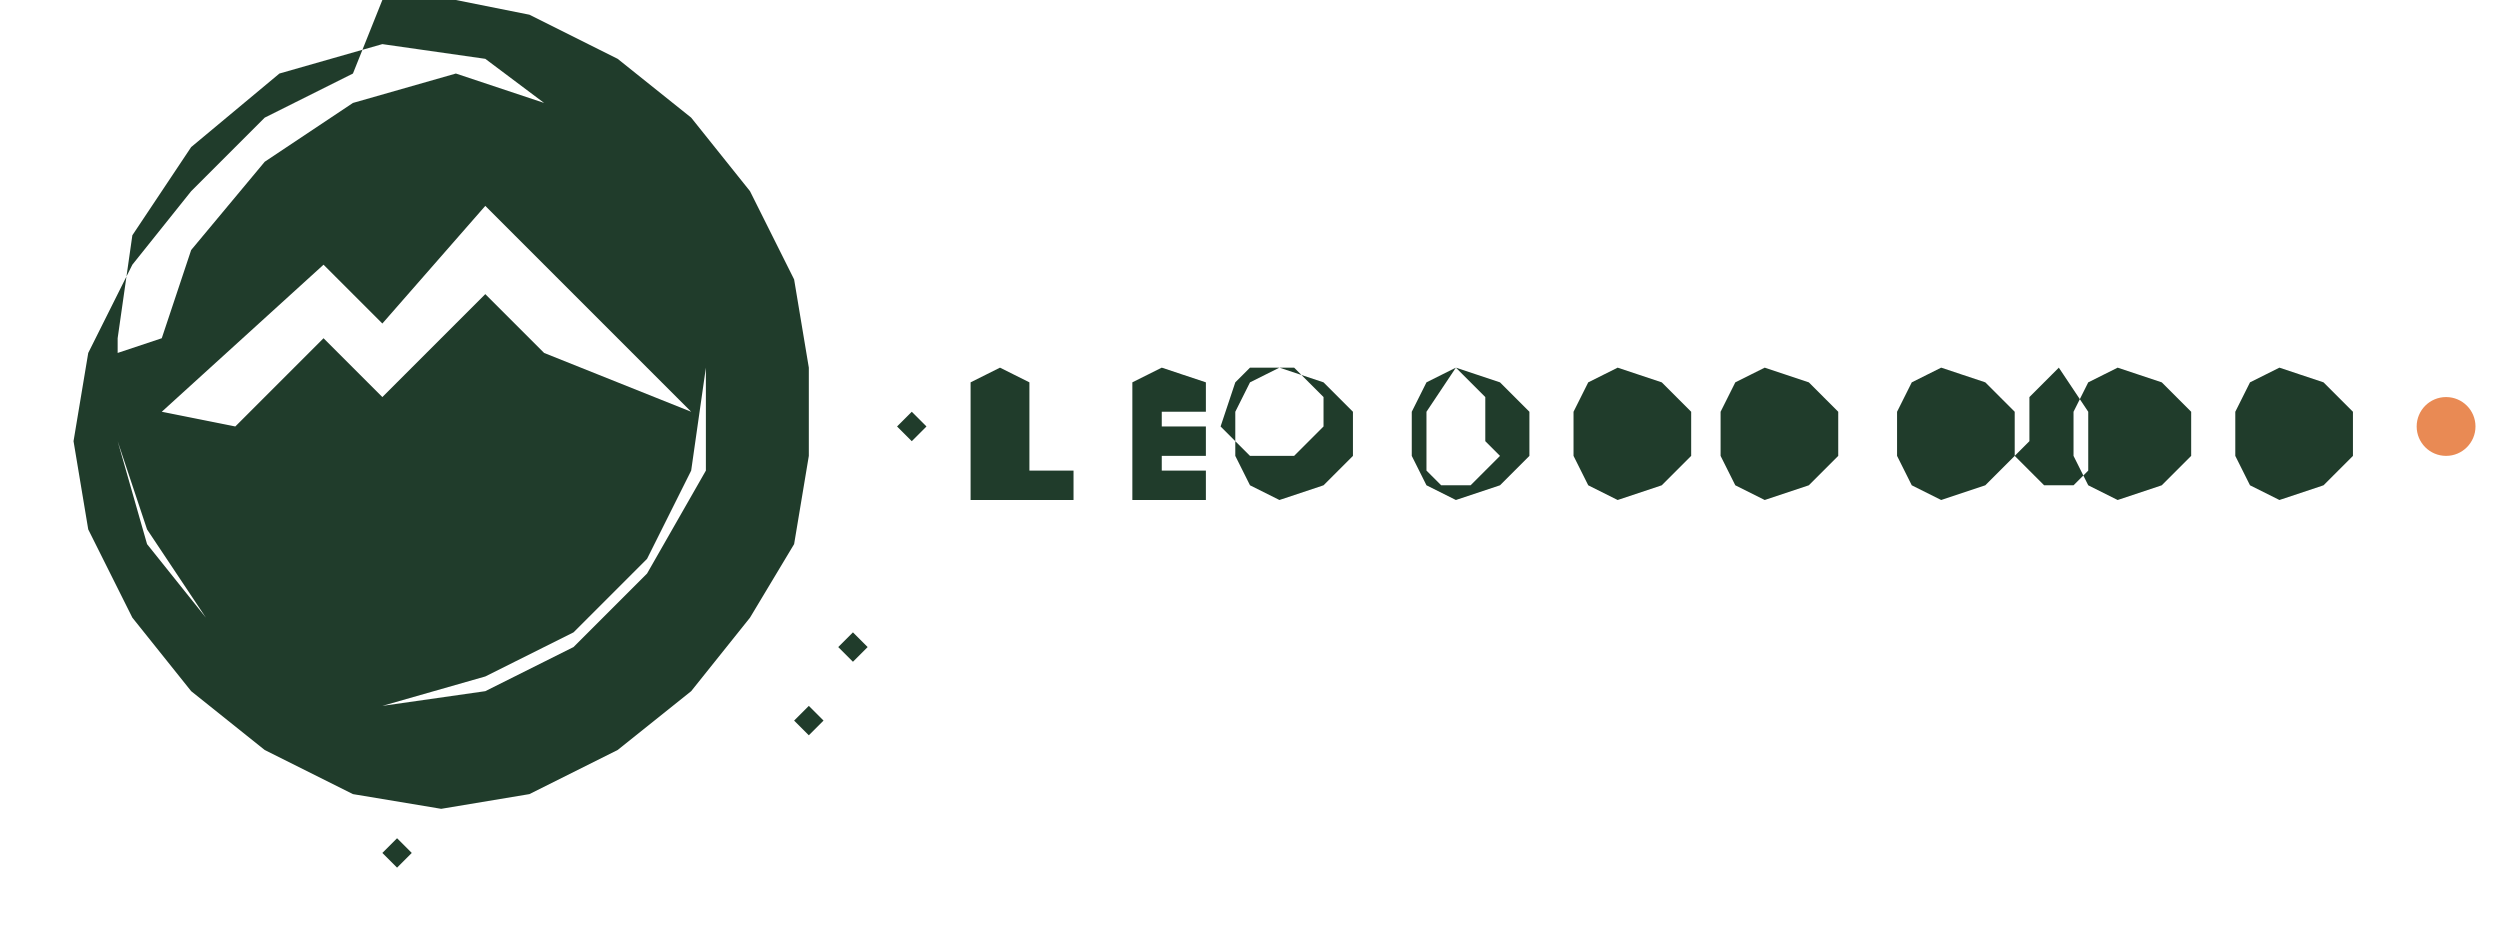
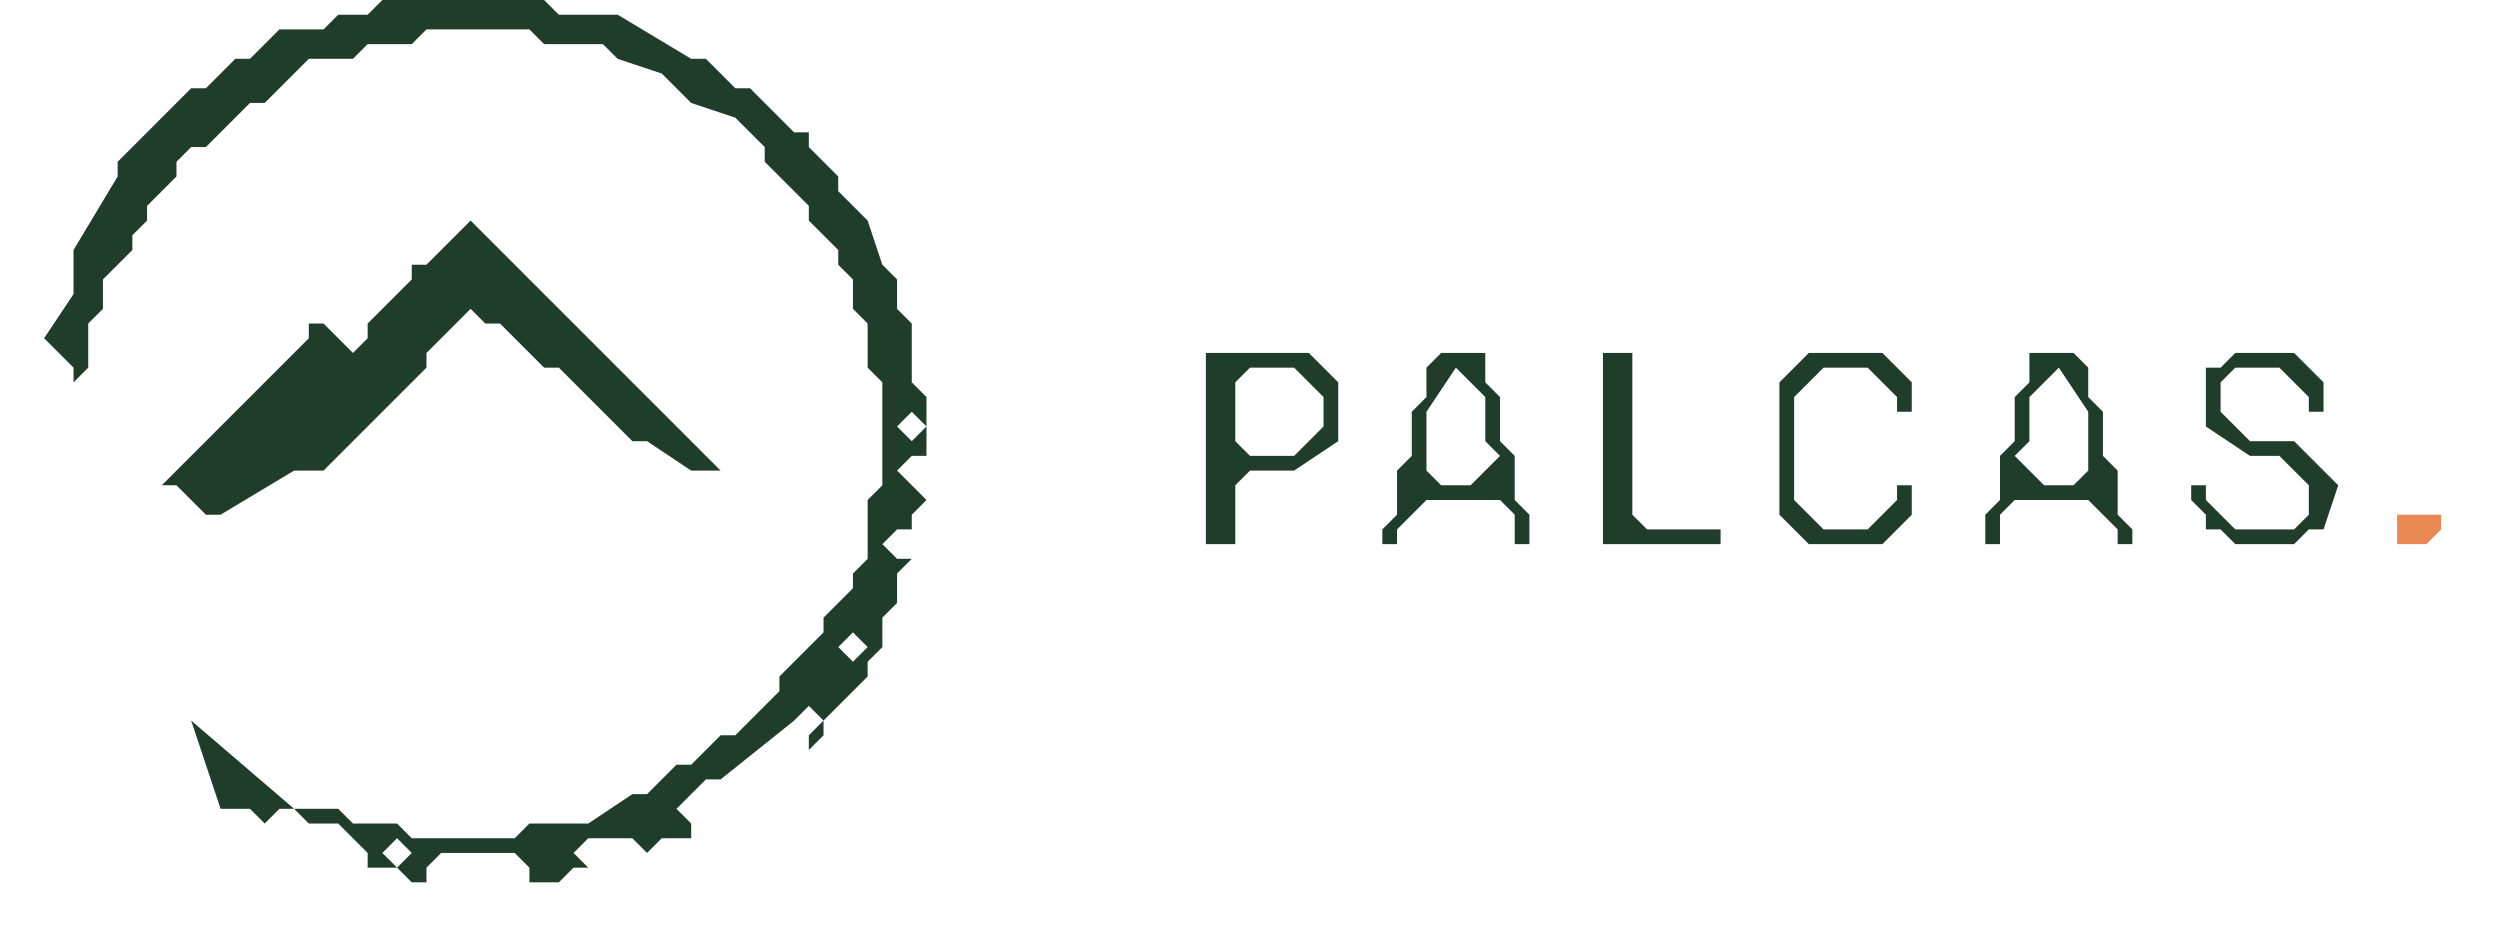
<svg xmlns="http://www.w3.org/2000/svg" viewBox="0 0 510 192" role="img" aria-labelledby="t">
-   <path fill="#203c2b" fill-rule="evenodd" d="M78,174 L81,171 L84,174 L81,177Z M162,147 L165,144 L168,147 L165,150Z M171,132 L174,129 L177,132 L174,135Z M183,87 L186,84 L189,87 L186,90Z M420,75 L426,84 L426,96 L423,99 L417,99 L411,93 L414,90 L414,81Z M297,75 L303,81 L303,90 L306,93 L300,99 L294,99 L291,96 L291,84Z M252,78 L255,75 L264,75 L270,81 L270,87 L264,93 L255,93 L249,87Z M78,0 L93,0 L108,3 L126,12 L141,24 L153,39 L162,57 L165,75 L165,93 L162,111 L153,126 L141,141 L126,153 L108,162 L90,165 L72,162 L54,153 L39,141 L27,126 L18,108 L15,90 L18,72 L27,54 L39,39 L54,24 L72,15Z M99,12 L78,9 L57,15 L39,30 L27,48 L24,69 L24,90 L30,111 L42,126 L60,138 L78,144 L99,141 L117,132 L132,117 L144,96 L144,75 L138,54 L126,36 L111,21Z M33,69 L39,51 L54,33 L72,21 L93,15 L111,21 L126,36 L138,54 L144,75 L141,96 L132,114 L117,129 L99,138 L78,144 L60,138 L42,126 L30,108 L24,90 L24,72Z M33,84 L66,54 L78,66 L99,42 L141,84 L111,72 L99,60 L78,81 L66,69 L48,87Z M198,78 L204,75 L210,78 L210,96 L219,96 L219,102 L198,102Z M231,78 L237,75 L246,78 L246,84 L237,84 L237,87 L246,87 L246,93 L237,93 L237,96 L246,96 L246,102 L231,102Z M255,78 L261,75 L270,78 L276,84 L276,93 L270,99 L261,102 L255,99 L252,93 L252,84Z M291,78 L297,75 L306,78 L312,84 L312,93 L306,99 L297,102 L291,99 L288,93 L288,84Z M324,78 L330,75 L339,78 L345,84 L345,93 L339,99 L330,102 L324,99 L321,93 L321,84Z M354,78 L360,75 L369,78 L375,84 L375,93 L369,99 L360,102 L354,99 L351,93 L351,84Z M390,78 L396,75 L405,78 L411,84 L411,93 L405,99 L396,102 L390,99 L387,93 L387,84Z M426,78 L432,75 L441,78 L447,84 L447,93 L441,99 L432,102 L426,99 L423,93 L423,84Z M459,78 L465,75 L474,78 L480,84 L480,93 L474,99 L465,102 L459,99 L456,93 L456,84Z" />
-   <path fill="#e98a54" d="M493 87a6 6 0 1 0 12 0a6 6 0 1 0 -12 0" />
+   <path fill="#203c2b" fill-rule="evenodd" d="M78,174 L81,171 L84,174 L81,177Z M162,147 L165,144 L168,147 L165,150Z M171,132 L174,129 L177,132 L174,135Z M183,87 L186,84 L189,87 L186,90Z M420,75 L426,84 L426,96 L423,99 L417,99 L411,93 L414,90 L414,81Z M297,75 L303,81 L303,90 L306,93 L300,99 L294,99 L291,96 L291,84Z M252,78 L255,75 L264,75 L270,81 L270,87 L264,93 L255,93 L252,90Z M456,72 L453,75 L450,75 L450,87 L459,93 L465,93 L471,99 L471,105 L468,108 L456,108 L450,102 L450,99 L447,99 L447,102 L450,105 L450,108 L453,108 L456,111 L468,111 L471,108 L474,108 L477,99 L468,90 L459,90 L453,84 L453,78 L456,75 L465,75 L471,81 L471,84 L474,84 L474,78 L468,72Z M414,72 L414,78 L411,81 L411,90 L408,93 L408,102 L405,105 L405,111 L408,111 L408,105 L411,102 L426,102 L432,108 L432,111 L435,111 L435,108 L432,105 L432,96 L429,93 L429,84 L426,81 L426,75 L423,72Z M369,72 L363,78 L363,105 L369,111 L384,111 L390,105 L390,99 L387,99 L387,102 L381,108 L372,108 L366,102 L366,81 L372,75 L381,75 L387,81 L387,84 L390,84 L390,78 L384,72Z M327,72 L327,111 L351,111 L351,108 L336,108 L333,105 L333,72Z M294,72 L291,75 L291,81 L288,84 L288,93 L285,96 L285,105 L282,108 L282,111 L285,111 L285,108 L291,102 L306,102 L309,105 L309,111 L312,111 L312,105 L309,102 L309,93 L306,90 L306,81 L303,78 L303,72Z M267,72 L246,72 L246,111 L252,111 L252,99 L255,96 L264,96 L273,90 L273,78Z M147,96 L96,45 L87,54 L84,54 L84,57 L75,66 L75,69 L72,72 L66,66 L63,66 L63,69 L33,99 L36,99 L42,105 L45,105 L60,96 L66,96 L87,75 L87,72 L96,63 L99,66 L102,66 L111,75 L114,75 L129,90 L132,90 L141,96Z M78,0 L75,3 L69,3 L66,6 L57,6 L51,12 L48,12 L42,18 L39,18 L24,33 L24,36 L15,51 L15,60 L9,69 L15,75 L15,78 L18,75 L18,66 L21,63 L21,57 L27,51 L27,48 L30,45 L30,42 L36,36 L36,33 L39,30 L42,30 L51,21 L54,21 L63,12 L72,12 L75,9 L84,9 L87,6 L108,6 L111,9 L123,9 L126,12 L135,15 L141,21 L150,24 L156,30 L156,33 L165,42 L165,45 L171,51 L171,54 L174,57 L174,63 L177,66 L177,75 L180,78 L180,99 L177,102 L177,114 L174,117 L174,120 L168,126 L168,129 L159,138 L159,141 L150,150 L147,150 L141,156 L138,156 L132,162 L129,162 L120,168 L108,168 L105,171 L84,171 L81,168 L72,168 L69,165 L60,165 L39,147 L45,165 L51,165 L54,168 L57,165 L60,165 L63,168 L69,168 L75,174 L75,177 L81,177 L84,180 L87,180 L87,177 L90,174 L105,174 L108,177 L108,180 L114,180 L117,177 L120,177 L117,174 L120,171 L129,171 L132,174 L135,171 L141,171 L141,168 L138,165 L144,159 L147,159 L162,147 L165,150 L165,153 L168,150 L168,147 L177,138 L177,135 L180,132 L180,126 L183,123 L183,117 L186,114 L183,114 L180,111 L183,108 L186,108 L186,105 L189,102 L183,96 L186,93 L189,93 L189,81 L186,78 L186,66 L183,63 L183,57 L180,54 L177,45 L171,39 L171,36 L165,30 L165,27 L162,27 L153,18 L150,18 L144,12 L141,12 L126,3 L114,3 L111,0Z" />
+   <path fill="#e98a54" d="M489,105 L489,111 L495,111 L498,108 L498,105Z" />
</svg>
